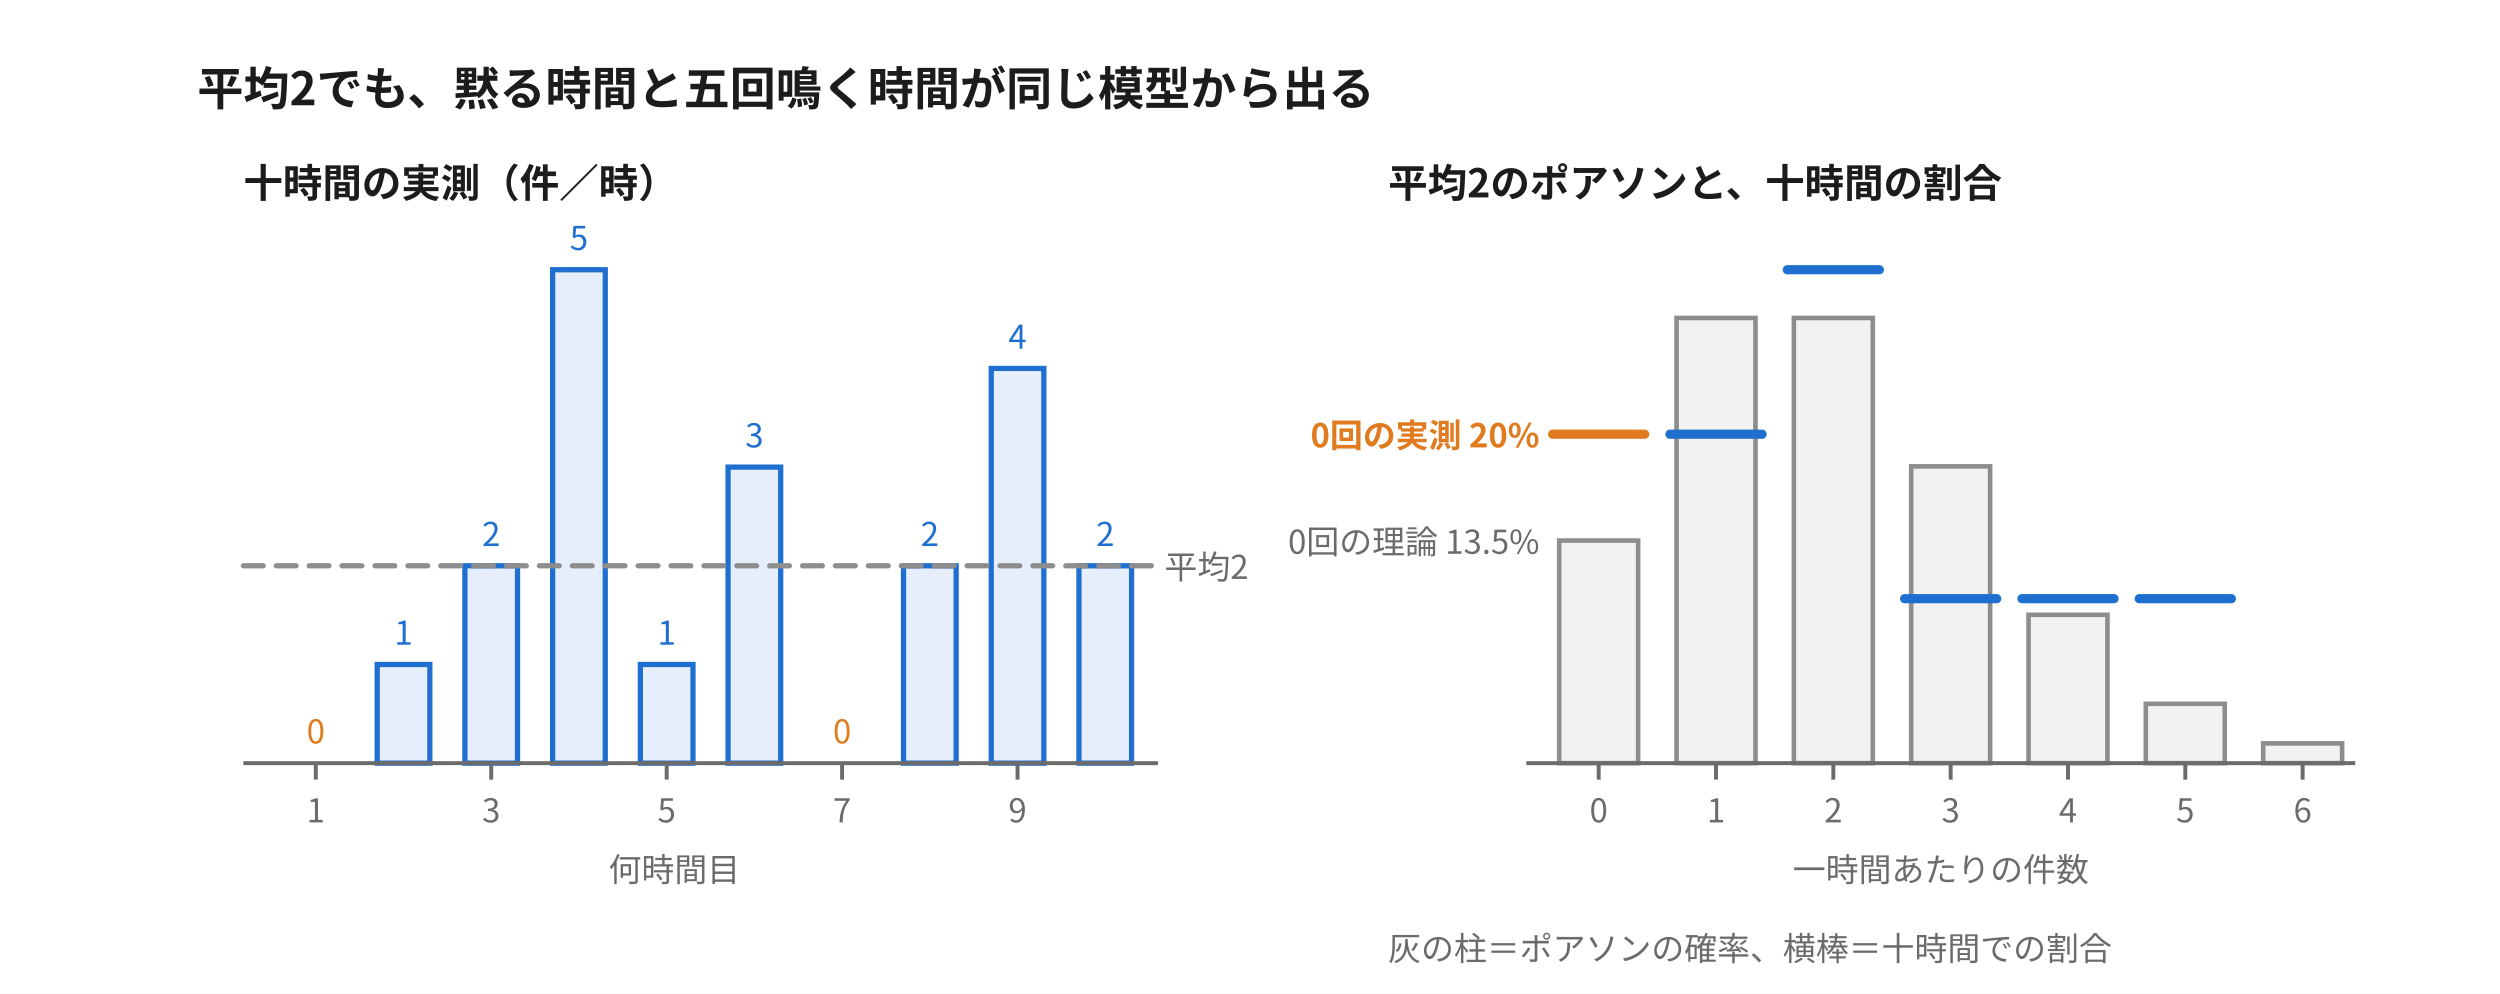
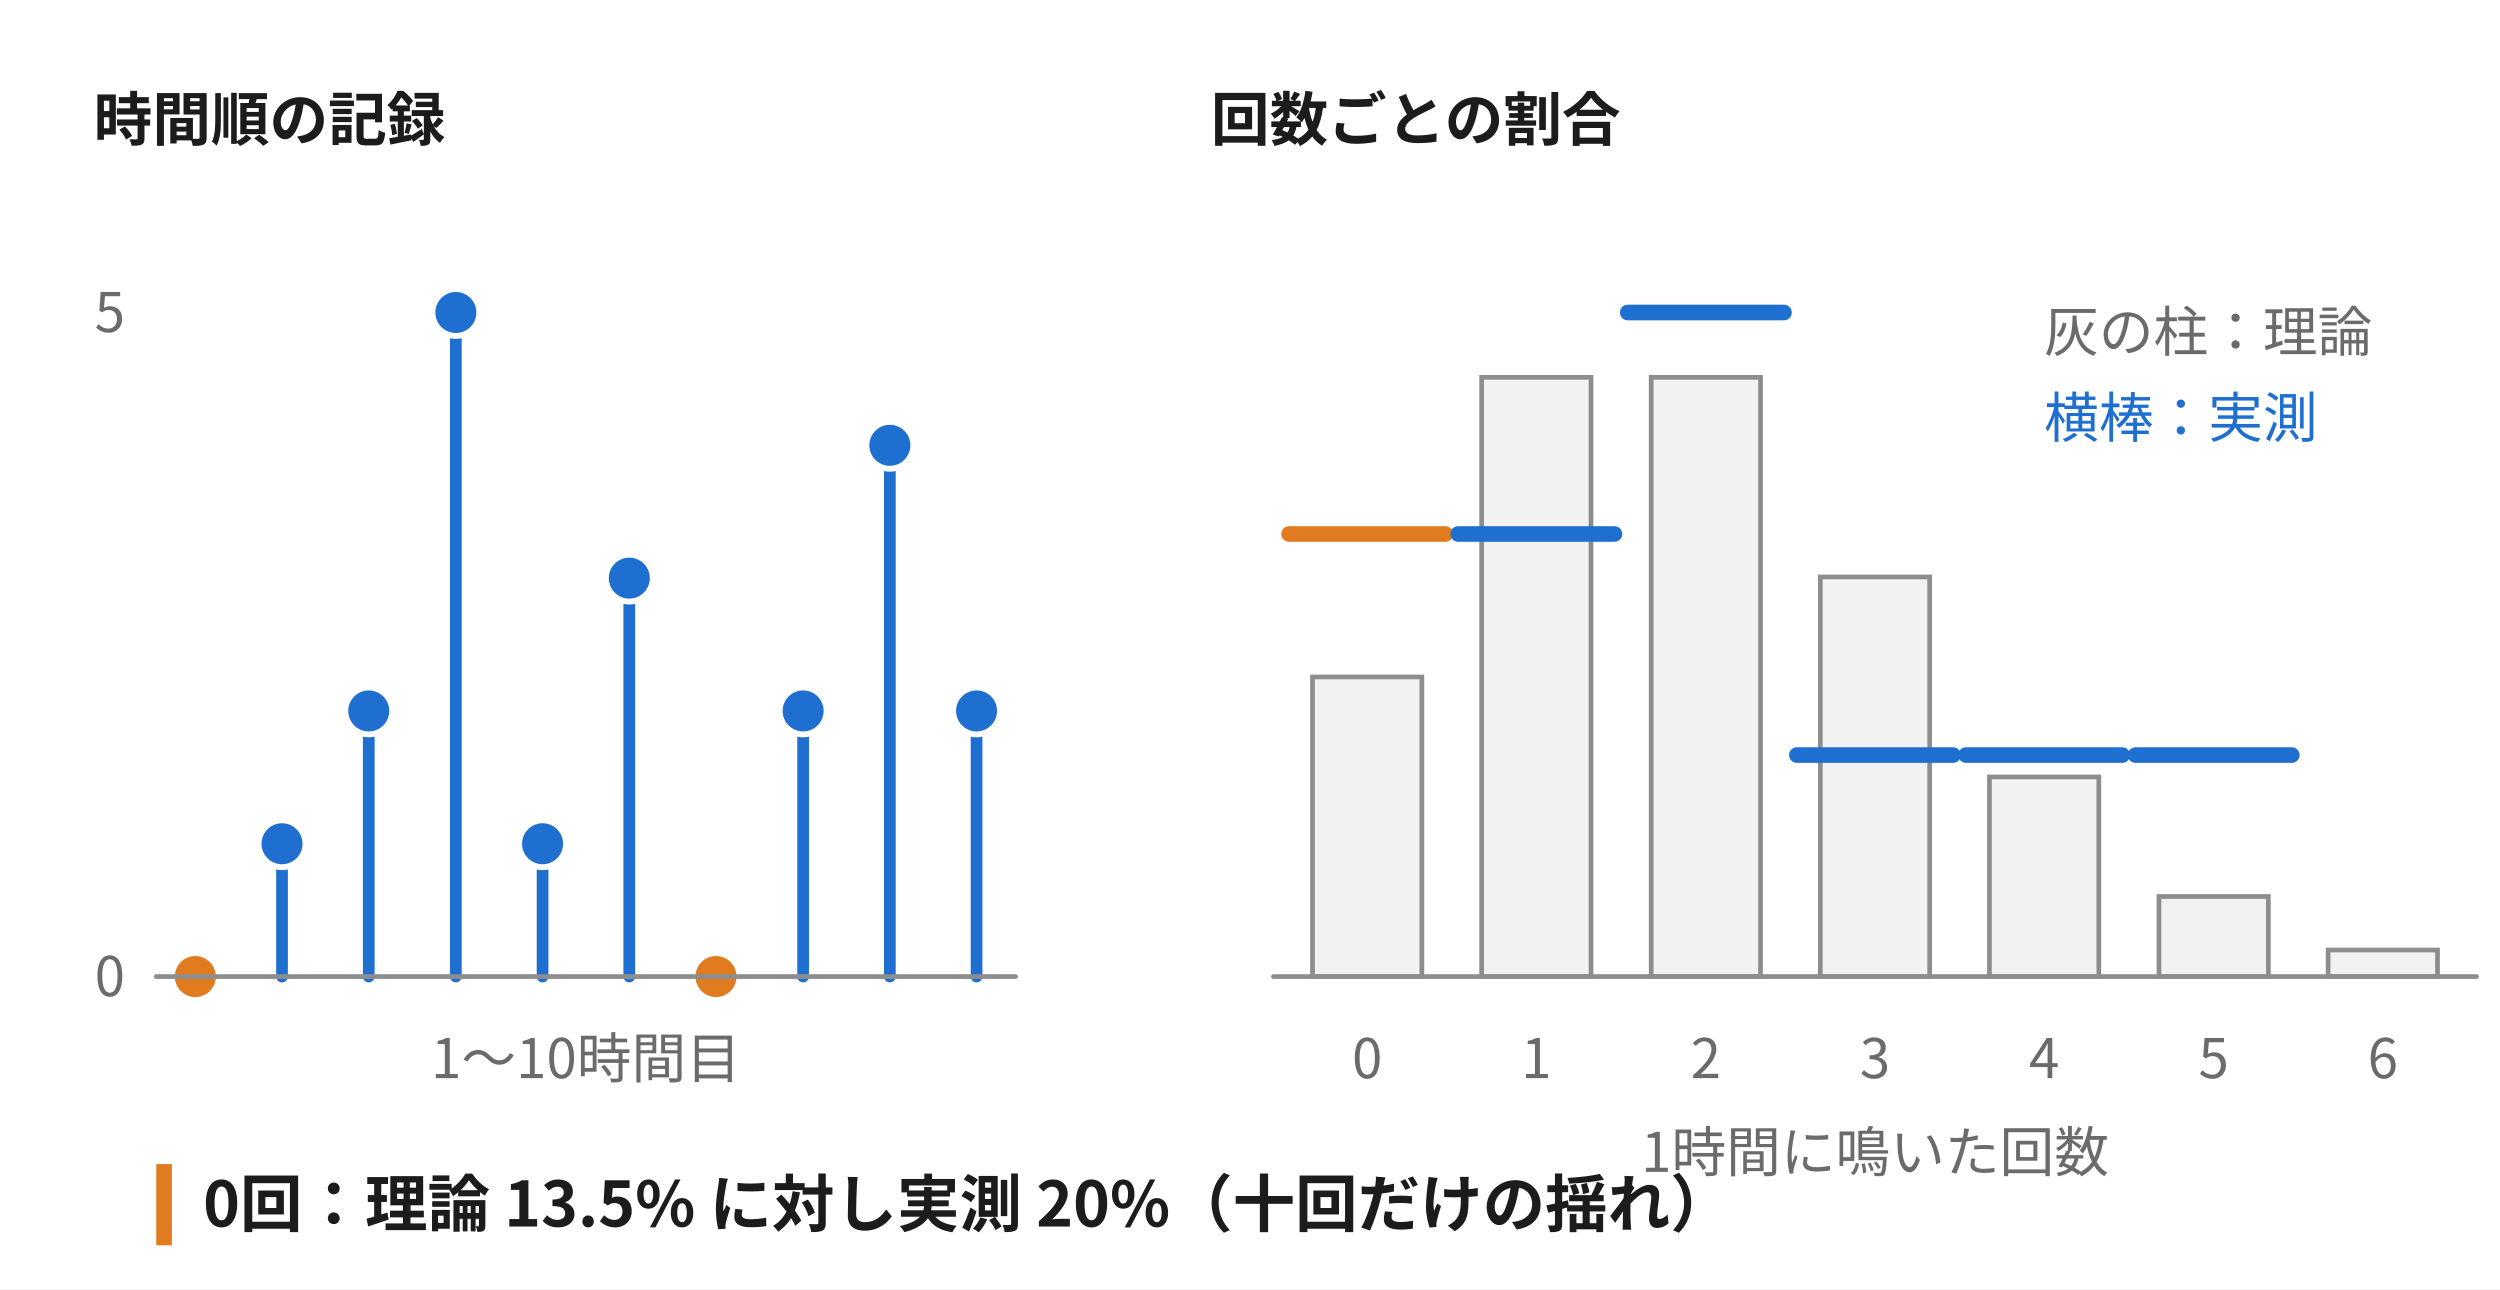
- <svg xmlns="http://www.w3.org/2000/svg" viewBox="0 0 760 302" role="img" aria-labelledby="title desc">
-   <rect x="0" y="0" width="760" height="302" fill="#ffffff" />
-   <text x="60" y="32" font-family="Noto Sans CJK JP, Hiragino Sans, Noto Sans JP, Yu Gothic, sans-serif" font-size="14" fill="#1c1c1c" text-anchor="start" font-weight="700">平均2でも、黙る時間と五回鳴く時間が同じ模型から出る</text>
-   <text x="74" y="60" font-family="Noto Sans CJK JP, Hiragino Sans, Noto Sans JP, Yu Gothic, sans-serif" font-size="12" fill="#1c1c1c" text-anchor="start" font-weight="700">十時間の実測（件／時）</text>
-   <rect x="88.0" y="232.0" width="16" height="0.0" rx="0" fill="#f6e6b8" stroke="#e07b1f" stroke-width="1.6" opacity="1" />
-   <text x="96.0" y="226.0" font-family="Noto Sans CJK JP, Hiragino Sans, Noto Sans JP, Yu Gothic, sans-serif" font-size="10" fill="#e07b1f" text-anchor="middle" font-weight="400">0</text>
-   <rect x="114.67" y="202.0" width="16" height="30.0" rx="0" fill="#e6eefb" stroke="#1f6fd0" stroke-width="1.6" opacity="1" />
-   <text x="122.67" y="196.0" font-family="Noto Sans CJK JP, Hiragino Sans, Noto Sans JP, Yu Gothic, sans-serif" font-size="10" fill="#1f6fd0" text-anchor="middle" font-weight="400">1</text>
-   <rect x="141.33" y="172.0" width="16" height="60.0" rx="0" fill="#e6eefb" stroke="#1f6fd0" stroke-width="1.6" opacity="1" />
-   <text x="149.33" y="166.0" font-family="Noto Sans CJK JP, Hiragino Sans, Noto Sans JP, Yu Gothic, sans-serif" font-size="10" fill="#1f6fd0" text-anchor="middle" font-weight="400">2</text>
-   <rect x="168.0" y="82.0" width="16" height="150.0" rx="0" fill="#e6eefb" stroke="#1f6fd0" stroke-width="1.6" opacity="1" />
-   <text x="176.0" y="76.0" font-family="Noto Sans CJK JP, Hiragino Sans, Noto Sans JP, Yu Gothic, sans-serif" font-size="10" fill="#1f6fd0" text-anchor="middle" font-weight="400">5</text>
-   <rect x="194.67" y="202.0" width="16" height="30.0" rx="0" fill="#e6eefb" stroke="#1f6fd0" stroke-width="1.6" opacity="1" />
-   <text x="202.67" y="196.0" font-family="Noto Sans CJK JP, Hiragino Sans, Noto Sans JP, Yu Gothic, sans-serif" font-size="10" fill="#1f6fd0" text-anchor="middle" font-weight="400">1</text>
-   <rect x="221.33" y="142.0" width="16" height="90.0" rx="0" fill="#e6eefb" stroke="#1f6fd0" stroke-width="1.6" opacity="1" />
-   <text x="229.33" y="136.0" font-family="Noto Sans CJK JP, Hiragino Sans, Noto Sans JP, Yu Gothic, sans-serif" font-size="10" fill="#1f6fd0" text-anchor="middle" font-weight="400">3</text>
-   <rect x="248.0" y="232.0" width="16" height="0.0" rx="0" fill="#f6e6b8" stroke="#e07b1f" stroke-width="1.6" opacity="1" />
-   <text x="256.0" y="226.0" font-family="Noto Sans CJK JP, Hiragino Sans, Noto Sans JP, Yu Gothic, sans-serif" font-size="10" fill="#e07b1f" text-anchor="middle" font-weight="400">0</text>
-   <rect x="274.67" y="172.0" width="16" height="60.0" rx="0" fill="#e6eefb" stroke="#1f6fd0" stroke-width="1.6" opacity="1" />
-   <text x="282.67" y="166.0" font-family="Noto Sans CJK JP, Hiragino Sans, Noto Sans JP, Yu Gothic, sans-serif" font-size="10" fill="#1f6fd0" text-anchor="middle" font-weight="400">2</text>
-   <rect x="301.33" y="112.0" width="16" height="120.0" rx="0" fill="#e6eefb" stroke="#1f6fd0" stroke-width="1.6" opacity="1" />
-   <text x="309.33" y="106.0" font-family="Noto Sans CJK JP, Hiragino Sans, Noto Sans JP, Yu Gothic, sans-serif" font-size="10" fill="#1f6fd0" text-anchor="middle" font-weight="400">4</text>
-   <rect x="328.0" y="172.0" width="16" height="60.0" rx="0" fill="#e6eefb" stroke="#1f6fd0" stroke-width="1.6" opacity="1" />
-   <text x="336.0" y="166.0" font-family="Noto Sans CJK JP, Hiragino Sans, Noto Sans JP, Yu Gothic, sans-serif" font-size="10" fill="#1f6fd0" text-anchor="middle" font-weight="400">2</text>
-   <line x1="74" y1="172.0" x2="352" y2="172.0" stroke="#8d8d8d" stroke-width="1.6" stroke-linecap="round" opacity="1" stroke-dasharray="6 4" />
-   <text x="354" y="176.0" font-family="Noto Sans CJK JP, Hiragino Sans, Noto Sans JP, Yu Gothic, sans-serif" font-size="10" fill="#6b6b6b" text-anchor="start" font-weight="400">平均2</text>
-   <line x1="74" y1="232" x2="352" y2="232" stroke="#6b6b6b" stroke-width="1.2" stroke-linecap="butt" opacity="1" />
-   <line x1="96.0" y1="232" x2="96.0" y2="237" stroke="#6b6b6b" stroke-width="1.2" stroke-linecap="butt" opacity="1" />
-   <text x="96.0" y="250" font-family="Noto Sans CJK JP, Hiragino Sans, Noto Sans JP, Yu Gothic, sans-serif" font-size="10" fill="#6b6b6b" text-anchor="middle" font-weight="400">1</text>
-   <line x1="149.33" y1="232" x2="149.33" y2="237" stroke="#6b6b6b" stroke-width="1.2" stroke-linecap="butt" opacity="1" />
-   <text x="149.33" y="250" font-family="Noto Sans CJK JP, Hiragino Sans, Noto Sans JP, Yu Gothic, sans-serif" font-size="10" fill="#6b6b6b" text-anchor="middle" font-weight="400">3</text>
-   <line x1="202.67" y1="232" x2="202.67" y2="237" stroke="#6b6b6b" stroke-width="1.2" stroke-linecap="butt" opacity="1" />
-   <text x="202.67" y="250" font-family="Noto Sans CJK JP, Hiragino Sans, Noto Sans JP, Yu Gothic, sans-serif" font-size="10" fill="#6b6b6b" text-anchor="middle" font-weight="400">5</text>
-   <line x1="256.0" y1="232" x2="256.0" y2="237" stroke="#6b6b6b" stroke-width="1.2" stroke-linecap="butt" opacity="1" />
-   <text x="256.0" y="250" font-family="Noto Sans CJK JP, Hiragino Sans, Noto Sans JP, Yu Gothic, sans-serif" font-size="10" fill="#6b6b6b" text-anchor="middle" font-weight="400">7</text>
-   <line x1="309.33" y1="232" x2="309.33" y2="237" stroke="#6b6b6b" stroke-width="1.2" stroke-linecap="butt" opacity="1" />
-   <text x="309.33" y="250" font-family="Noto Sans CJK JP, Hiragino Sans, Noto Sans JP, Yu Gothic, sans-serif" font-size="10" fill="#6b6b6b" text-anchor="middle" font-weight="400">9</text>
-   <text x="205" y="268" font-family="Noto Sans CJK JP, Hiragino Sans, Noto Sans JP, Yu Gothic, sans-serif" font-size="10" fill="#6b6b6b" text-anchor="middle" font-weight="400">何時間目</text>
-   <text x="422" y="60" font-family="Noto Sans CJK JP, Hiragino Sans, Noto Sans JP, Yu Gothic, sans-serif" font-size="12" fill="#1c1c1c" text-anchor="start" font-weight="700">平均2のポアソンと、十時間の割合</text>
-   <rect x="474.0" y="164.33" width="24" height="67.67" rx="0" fill="#f2f2f2" stroke="#8d8d8d" stroke-width="1.4" opacity="1" />
-   <line x1="472.0" y1="132.0" x2="500.0" y2="132.0" stroke="#e07b1f" stroke-width="2.8" stroke-linecap="round" opacity="1" />
-   <rect x="509.67" y="96.66" width="24" height="135.34" rx="0" fill="#f2f2f2" stroke="#8d8d8d" stroke-width="1.4" opacity="1" />
-   <line x1="507.67" y1="132.0" x2="535.67" y2="132.0" stroke="#1f6fd0" stroke-width="2.8" stroke-linecap="round" opacity="1" />
-   <rect x="545.33" y="96.66" width="24" height="135.34" rx="0" fill="#f2f2f2" stroke="#8d8d8d" stroke-width="1.4" opacity="1" />
-   <line x1="543.33" y1="82.0" x2="571.33" y2="82.0" stroke="#1f6fd0" stroke-width="2.8" stroke-linecap="round" opacity="1" />
-   <rect x="581.0" y="141.78" width="24" height="90.22" rx="0" fill="#f2f2f2" stroke="#8d8d8d" stroke-width="1.4" opacity="1" />
-   <line x1="579.0" y1="182.0" x2="607.0" y2="182.0" stroke="#1f6fd0" stroke-width="2.8" stroke-linecap="round" opacity="1" />
-   <rect x="616.67" y="186.89" width="24" height="45.11" rx="0" fill="#f2f2f2" stroke="#8d8d8d" stroke-width="1.4" opacity="1" />
-   <line x1="614.67" y1="182.0" x2="642.67" y2="182.0" stroke="#1f6fd0" stroke-width="2.8" stroke-linecap="round" opacity="1" />
-   <rect x="652.33" y="213.96" width="24" height="18.04" rx="0" fill="#f2f2f2" stroke="#8d8d8d" stroke-width="1.4" opacity="1" />
-   <line x1="650.33" y1="182.0" x2="678.33" y2="182.0" stroke="#1f6fd0" stroke-width="2.8" stroke-linecap="round" opacity="1" />
-   <rect x="688.0" y="225.99" width="24" height="6.01" rx="0" fill="#f2f2f2" stroke="#8d8d8d" stroke-width="1.4" opacity="1" />
-   <text x="468" y="136.0" font-family="Noto Sans CJK JP, Hiragino Sans, Noto Sans JP, Yu Gothic, sans-serif" font-size="10" fill="#e07b1f" text-anchor="end" font-weight="700">0回の実測 20%</text>
-   <text x="468" y="168.35" font-family="Noto Sans CJK JP, Hiragino Sans, Noto Sans JP, Yu Gothic, sans-serif" font-size="10" fill="#6b6b6b" text-anchor="end" font-weight="400">0回の理論 13.5%</text>
-   <line x1="464" y1="232" x2="716" y2="232" stroke="#6b6b6b" stroke-width="1.2" stroke-linecap="butt" opacity="1" />
-   <line x1="486.0" y1="232" x2="486.0" y2="237" stroke="#6b6b6b" stroke-width="1.2" stroke-linecap="butt" opacity="1" />
-   <text x="486.0" y="250" font-family="Noto Sans CJK JP, Hiragino Sans, Noto Sans JP, Yu Gothic, sans-serif" font-size="10" fill="#6b6b6b" text-anchor="middle" font-weight="400">0</text>
-   <line x1="521.67" y1="232" x2="521.67" y2="237" stroke="#6b6b6b" stroke-width="1.2" stroke-linecap="butt" opacity="1" />
-   <text x="521.67" y="250" font-family="Noto Sans CJK JP, Hiragino Sans, Noto Sans JP, Yu Gothic, sans-serif" font-size="10" fill="#6b6b6b" text-anchor="middle" font-weight="400">1</text>
-   <line x1="557.33" y1="232" x2="557.33" y2="237" stroke="#6b6b6b" stroke-width="1.2" stroke-linecap="butt" opacity="1" />
-   <text x="557.33" y="250" font-family="Noto Sans CJK JP, Hiragino Sans, Noto Sans JP, Yu Gothic, sans-serif" font-size="10" fill="#6b6b6b" text-anchor="middle" font-weight="400">2</text>
-   <line x1="593.0" y1="232" x2="593.0" y2="237" stroke="#6b6b6b" stroke-width="1.2" stroke-linecap="butt" opacity="1" />
-   <text x="593.0" y="250" font-family="Noto Sans CJK JP, Hiragino Sans, Noto Sans JP, Yu Gothic, sans-serif" font-size="10" fill="#6b6b6b" text-anchor="middle" font-weight="400">3</text>
-   <line x1="628.67" y1="232" x2="628.67" y2="237" stroke="#6b6b6b" stroke-width="1.2" stroke-linecap="butt" opacity="1" />
-   <text x="628.67" y="250" font-family="Noto Sans CJK JP, Hiragino Sans, Noto Sans JP, Yu Gothic, sans-serif" font-size="10" fill="#6b6b6b" text-anchor="middle" font-weight="400">4</text>
-   <line x1="664.33" y1="232" x2="664.33" y2="237" stroke="#6b6b6b" stroke-width="1.2" stroke-linecap="butt" opacity="1" />
-   <text x="664.33" y="250" font-family="Noto Sans CJK JP, Hiragino Sans, Noto Sans JP, Yu Gothic, sans-serif" font-size="10" fill="#6b6b6b" text-anchor="middle" font-weight="400">5</text>
-   <line x1="700.0" y1="232" x2="700.0" y2="237" stroke="#6b6b6b" stroke-width="1.2" stroke-linecap="butt" opacity="1" />
-   <text x="700.0" y="250" font-family="Noto Sans CJK JP, Hiragino Sans, Noto Sans JP, Yu Gothic, sans-serif" font-size="10" fill="#6b6b6b" text-anchor="middle" font-weight="400">6</text>
-   <text x="590" y="268" font-family="Noto Sans CJK JP, Hiragino Sans, Noto Sans JP, Yu Gothic, sans-serif" font-size="10" fill="#6b6b6b" text-anchor="middle" font-weight="400">一時間あたりの件数</text>
-   <text x="422" y="292" font-family="Noto Sans CJK JP, Hiragino Sans, Noto Sans JP, Yu Gothic, sans-serif" font-size="10" fill="#6b6b6b" text-anchor="start" font-weight="400">灰の柱＝ポアソンの確率、横棒＝十時間での割合</text>
+ <svg xmlns="http://www.w3.org/2000/svg" viewBox="0 0 640 330" role="img" aria-labelledby="title">
+   <rect x="0" y="0" width="640" height="330" fill="#ffffff" />
+   <text x="24" y="36" font-family="Noto Sans CJK JP, Hiragino Sans, Yu Gothic, sans-serif" font-size="15" text-anchor="start" font-weight="700" fill="#1c1c1c">時間順の記録</text>
+   <line x1="50" y1="250" x2="50" y2="250" stroke="#1f6fd0" stroke-width="3" stroke-linecap="round" />
+   <circle cx="50" cy="250" r="6" fill="#e07b1f" stroke="#ffffff" stroke-width="1.5" />
+   <line x1="72.2" y1="250" x2="72.2" y2="216" stroke="#1f6fd0" stroke-width="3" stroke-linecap="round" />
+   <circle cx="72.2" cy="216" r="6" fill="#1f6fd0" stroke="#ffffff" stroke-width="1.5" />
+   <line x1="94.4" y1="250" x2="94.4" y2="182" stroke="#1f6fd0" stroke-width="3" stroke-linecap="round" />
+   <circle cx="94.4" cy="182" r="6" fill="#1f6fd0" stroke="#ffffff" stroke-width="1.5" />
+   <line x1="116.7" y1="250" x2="116.7" y2="80" stroke="#1f6fd0" stroke-width="3" stroke-linecap="round" />
+   <circle cx="116.7" cy="80" r="6" fill="#1f6fd0" stroke="#ffffff" stroke-width="1.5" />
+   <line x1="138.9" y1="250" x2="138.9" y2="216" stroke="#1f6fd0" stroke-width="3" stroke-linecap="round" />
+   <circle cx="138.9" cy="216" r="6" fill="#1f6fd0" stroke="#ffffff" stroke-width="1.5" />
+   <line x1="161.1" y1="250" x2="161.1" y2="148" stroke="#1f6fd0" stroke-width="3" stroke-linecap="round" />
+   <circle cx="161.1" cy="148" r="6" fill="#1f6fd0" stroke="#ffffff" stroke-width="1.5" />
+   <line x1="183.3" y1="250" x2="183.3" y2="250" stroke="#1f6fd0" stroke-width="3" stroke-linecap="round" />
+   <circle cx="183.3" cy="250" r="6" fill="#e07b1f" stroke="#ffffff" stroke-width="1.5" />
+   <line x1="205.6" y1="250" x2="205.6" y2="182" stroke="#1f6fd0" stroke-width="3" stroke-linecap="round" />
+   <circle cx="205.6" cy="182" r="6" fill="#1f6fd0" stroke="#ffffff" stroke-width="1.5" />
+   <line x1="227.8" y1="250" x2="227.8" y2="114" stroke="#1f6fd0" stroke-width="3" stroke-linecap="round" />
+   <circle cx="227.8" cy="114" r="6" fill="#1f6fd0" stroke="#ffffff" stroke-width="1.5" />
+   <line x1="250" y1="250" x2="250" y2="182" stroke="#1f6fd0" stroke-width="3" stroke-linecap="round" />
+   <circle cx="250" cy="182" r="6" fill="#1f6fd0" stroke="#ffffff" stroke-width="1.5" />
+   <line x1="40" y1="250" x2="260" y2="250" stroke="#8d8d8d" stroke-width="1.2" stroke-linecap="round" />
+   <text x="32" y="255" font-family="Noto Sans CJK JP, Hiragino Sans, Yu Gothic, sans-serif" font-size="14" text-anchor="end" fill="#6b6b6b">0</text>
+   <text x="32" y="85" font-family="Noto Sans CJK JP, Hiragino Sans, Yu Gothic, sans-serif" font-size="14" text-anchor="end" fill="#6b6b6b">5</text>
+   <text x="150" y="276" font-family="Noto Sans CJK JP, Hiragino Sans, Yu Gothic, sans-serif" font-size="14" text-anchor="middle" fill="#6b6b6b">1〜10時間目</text>
+   <text x="310" y="36" font-family="Noto Sans CJK JP, Hiragino Sans, Yu Gothic, sans-serif" font-size="15" text-anchor="start" font-weight="700" fill="#1c1c1c">回数ごとの割合</text>
+   <rect x="336" y="173.3" width="28" height="76.7" fill="#f2f2f2" stroke="#8d8d8d" stroke-width="1.2" />
+   <line x1="330" y1="136.7" x2="370" y2="136.7" stroke="#e07b1f" stroke-width="4" stroke-linecap="round" />
+   <text x="350" y="276" font-family="Noto Sans CJK JP, Hiragino Sans, Yu Gothic, sans-serif" font-size="14" text-anchor="middle" fill="#6b6b6b">0</text>
+   <rect x="379.3" y="96.6" width="28" height="153.4" fill="#f2f2f2" stroke="#8d8d8d" stroke-width="1.2" />
+   <line x1="373.3" y1="136.7" x2="413.3" y2="136.7" stroke="#1f6fd0" stroke-width="4" stroke-linecap="round" />
+   <text x="393.3" y="276" font-family="Noto Sans CJK JP, Hiragino Sans, Yu Gothic, sans-serif" font-size="14" text-anchor="middle" fill="#6b6b6b">1</text>
+   <rect x="422.7" y="96.6" width="28" height="153.4" fill="#f2f2f2" stroke="#8d8d8d" stroke-width="1.2" />
+   <line x1="416.7" y1="80" x2="456.7" y2="80" stroke="#1f6fd0" stroke-width="4" stroke-linecap="round" />
+   <text x="436.7" y="276" font-family="Noto Sans CJK JP, Hiragino Sans, Yu Gothic, sans-serif" font-size="14" text-anchor="middle" fill="#6b6b6b">2</text>
+   <rect x="466" y="147.7" width="28" height="102.3" fill="#f2f2f2" stroke="#8d8d8d" stroke-width="1.2" />
+   <line x1="460" y1="193.3" x2="500" y2="193.3" stroke="#1f6fd0" stroke-width="4" stroke-linecap="round" />
+   <text x="480" y="276" font-family="Noto Sans CJK JP, Hiragino Sans, Yu Gothic, sans-serif" font-size="14" text-anchor="middle" fill="#6b6b6b">3</text>
+   <rect x="509.3" y="198.9" width="28" height="51.1" fill="#f2f2f2" stroke="#8d8d8d" stroke-width="1.2" />
+   <line x1="503.3" y1="193.3" x2="543.3" y2="193.3" stroke="#1f6fd0" stroke-width="4" stroke-linecap="round" />
+   <text x="523.3" y="276" font-family="Noto Sans CJK JP, Hiragino Sans, Yu Gothic, sans-serif" font-size="14" text-anchor="middle" fill="#6b6b6b">4</text>
+   <rect x="552.7" y="229.5" width="28" height="20.5" fill="#f2f2f2" stroke="#8d8d8d" stroke-width="1.2" />
+   <line x1="546.7" y1="193.3" x2="586.7" y2="193.3" stroke="#1f6fd0" stroke-width="4" stroke-linecap="round" />
+   <text x="566.7" y="276" font-family="Noto Sans CJK JP, Hiragino Sans, Yu Gothic, sans-serif" font-size="14" text-anchor="middle" fill="#6b6b6b">5</text>
+   <rect x="596" y="243.2" width="28" height="6.8" fill="#f2f2f2" stroke="#8d8d8d" stroke-width="1.2" />
+   <text x="610" y="276" font-family="Noto Sans CJK JP, Hiragino Sans, Yu Gothic, sans-serif" font-size="14" text-anchor="middle" fill="#6b6b6b">6</text>
+   <line x1="326" y1="250" x2="634" y2="250" stroke="#8d8d8d" stroke-width="1.2" stroke-linecap="round" />
+   <text x="480" y="300" font-family="Noto Sans CJK JP, Hiragino Sans, Yu Gothic, sans-serif" font-size="14" text-anchor="middle" fill="#6b6b6b">1時間に鳴いた回数</text>
+   <text x="523.3" y="90" font-family="Noto Sans CJK JP, Hiragino Sans, Yu Gothic, sans-serif" font-size="14" text-anchor="start" fill="#6b6b6b">灰の柱：理論</text>
+   <text x="523.3" y="112" font-family="Noto Sans CJK JP, Hiragino Sans, Yu Gothic, sans-serif" font-size="14" text-anchor="start" fill="#1f6fd0">横棒：実測</text>
+   <rect x="40" y="298" width="4" height="20.8" fill="#e07b1f" stroke="none" stroke-width="1.2" />
+   <text x="52" y="314" font-family="Noto Sans CJK JP, Hiragino Sans, Yu Gothic, sans-serif" font-size="16" text-anchor="start" font-weight="700" fill="#1c1c1c">0回：理論 13.5% に対し実測 20%（十回だけの揺れ）</text>
</svg>
